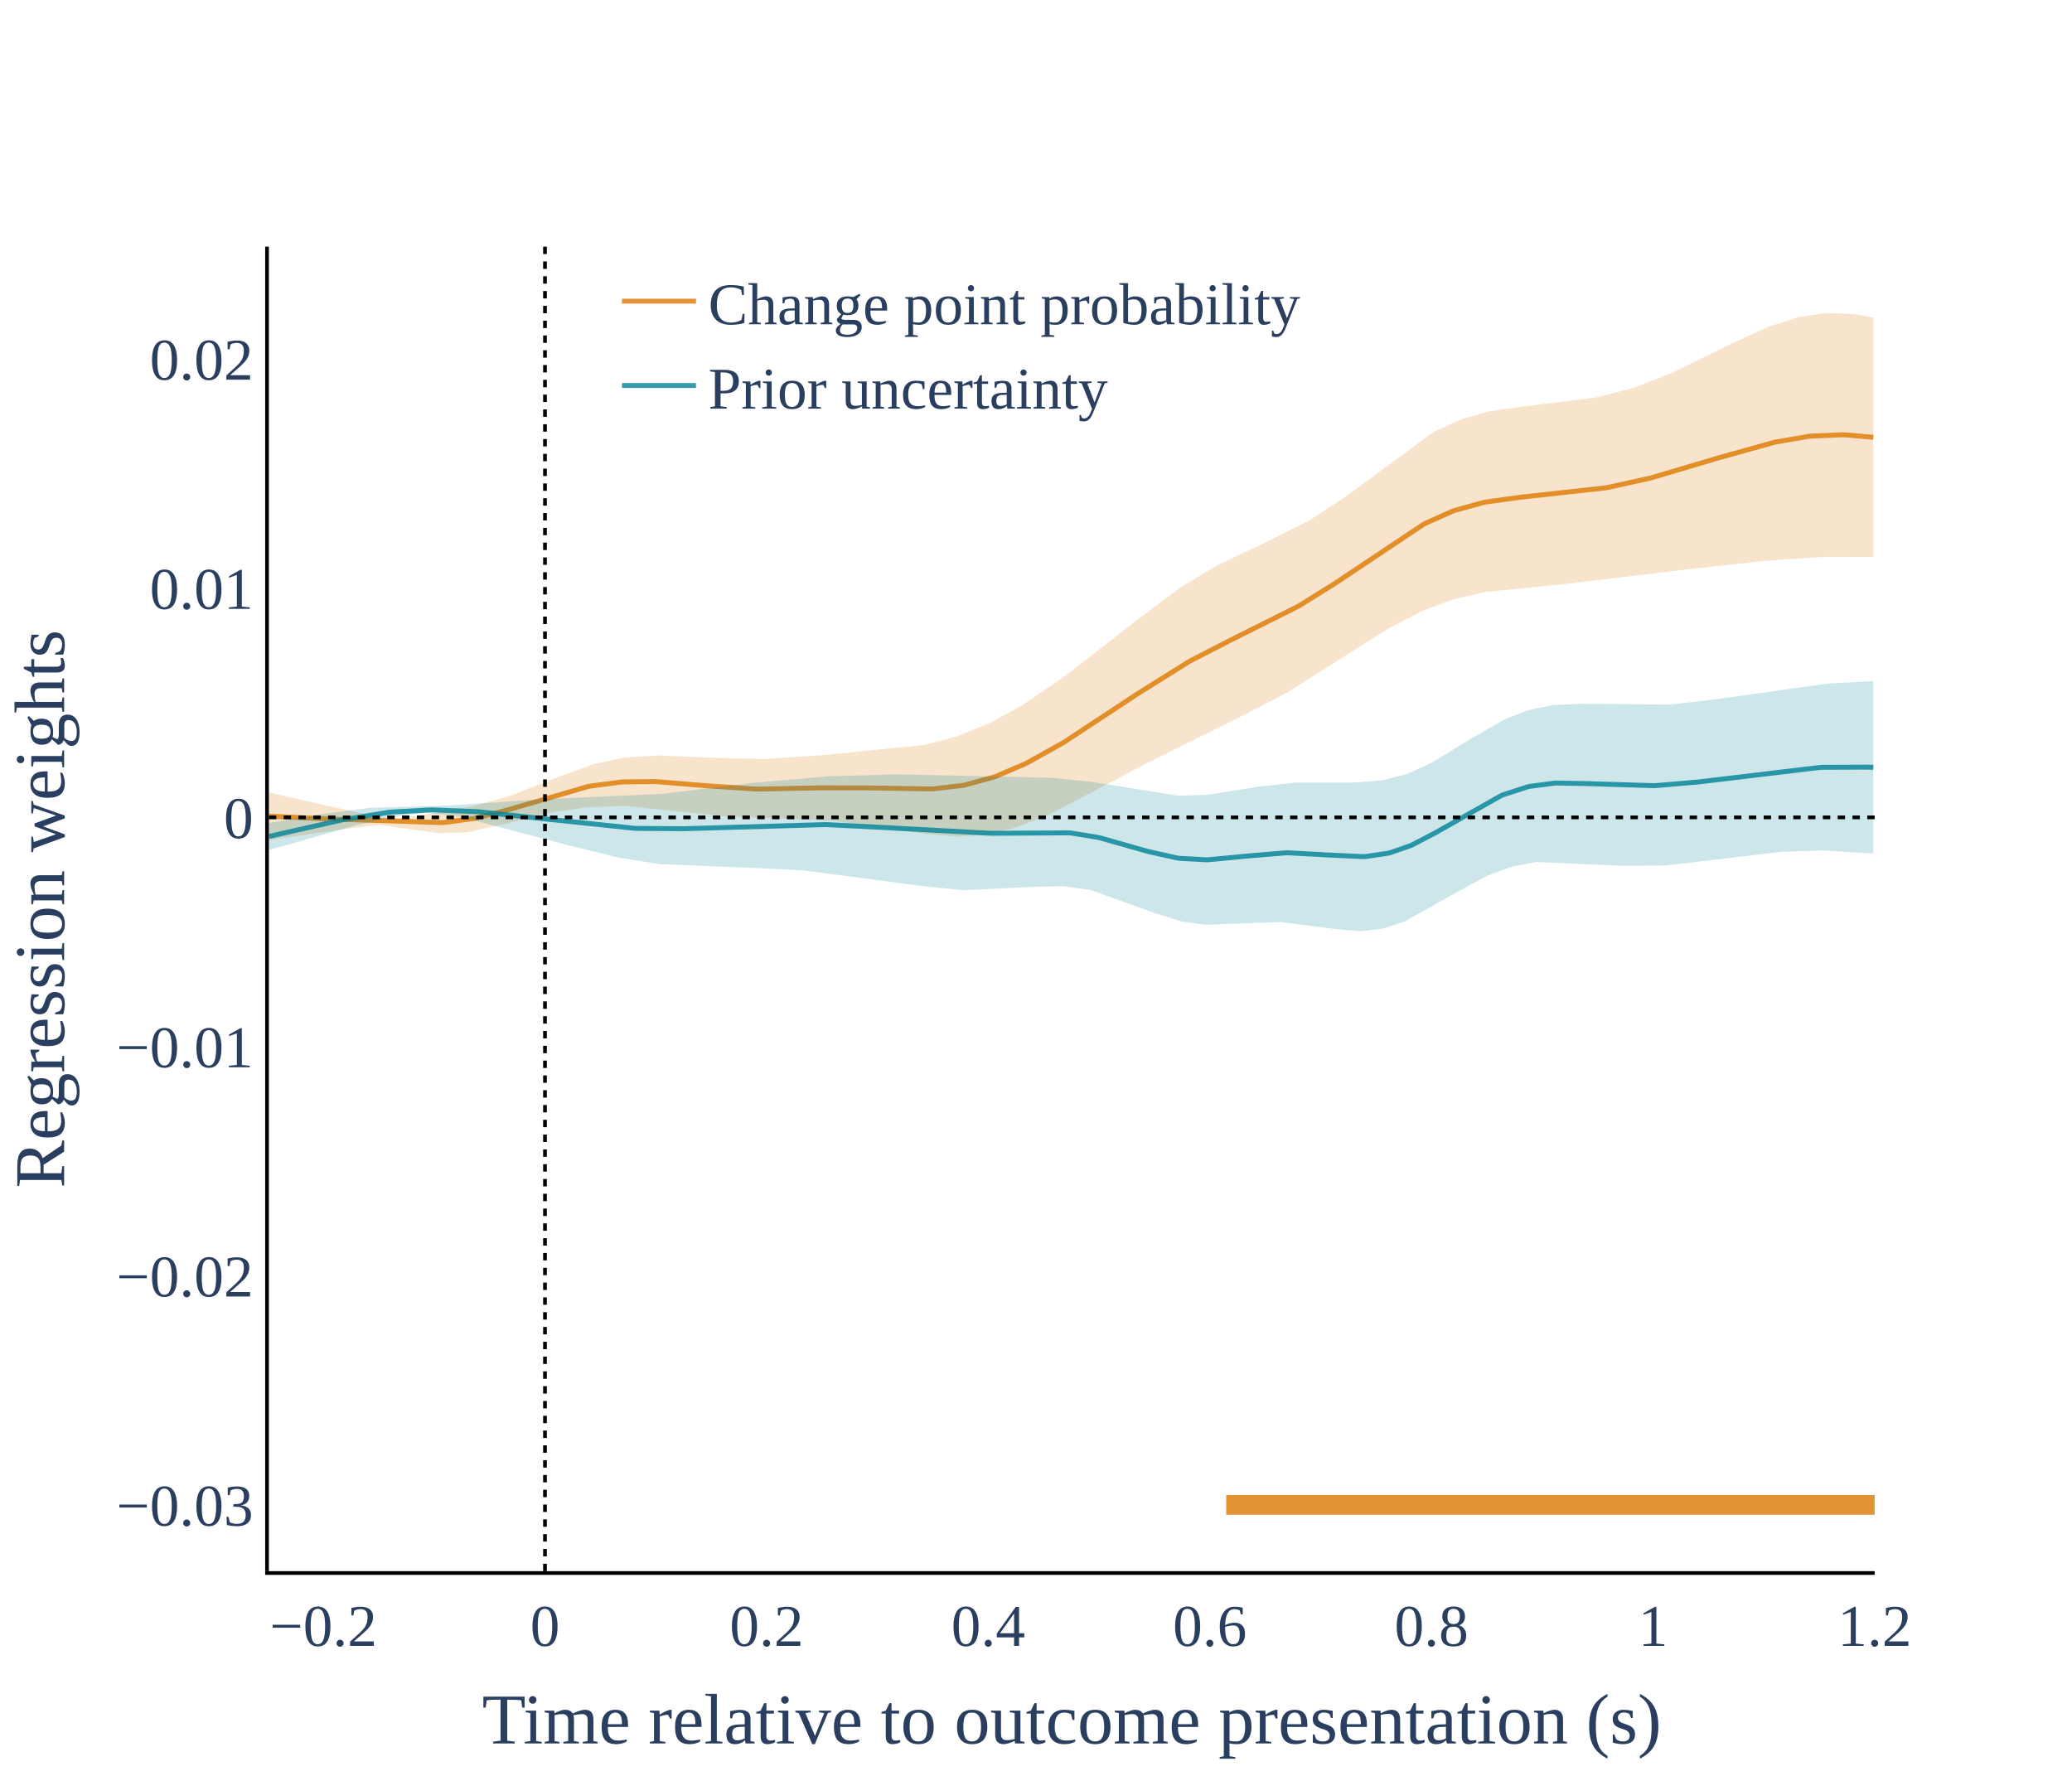
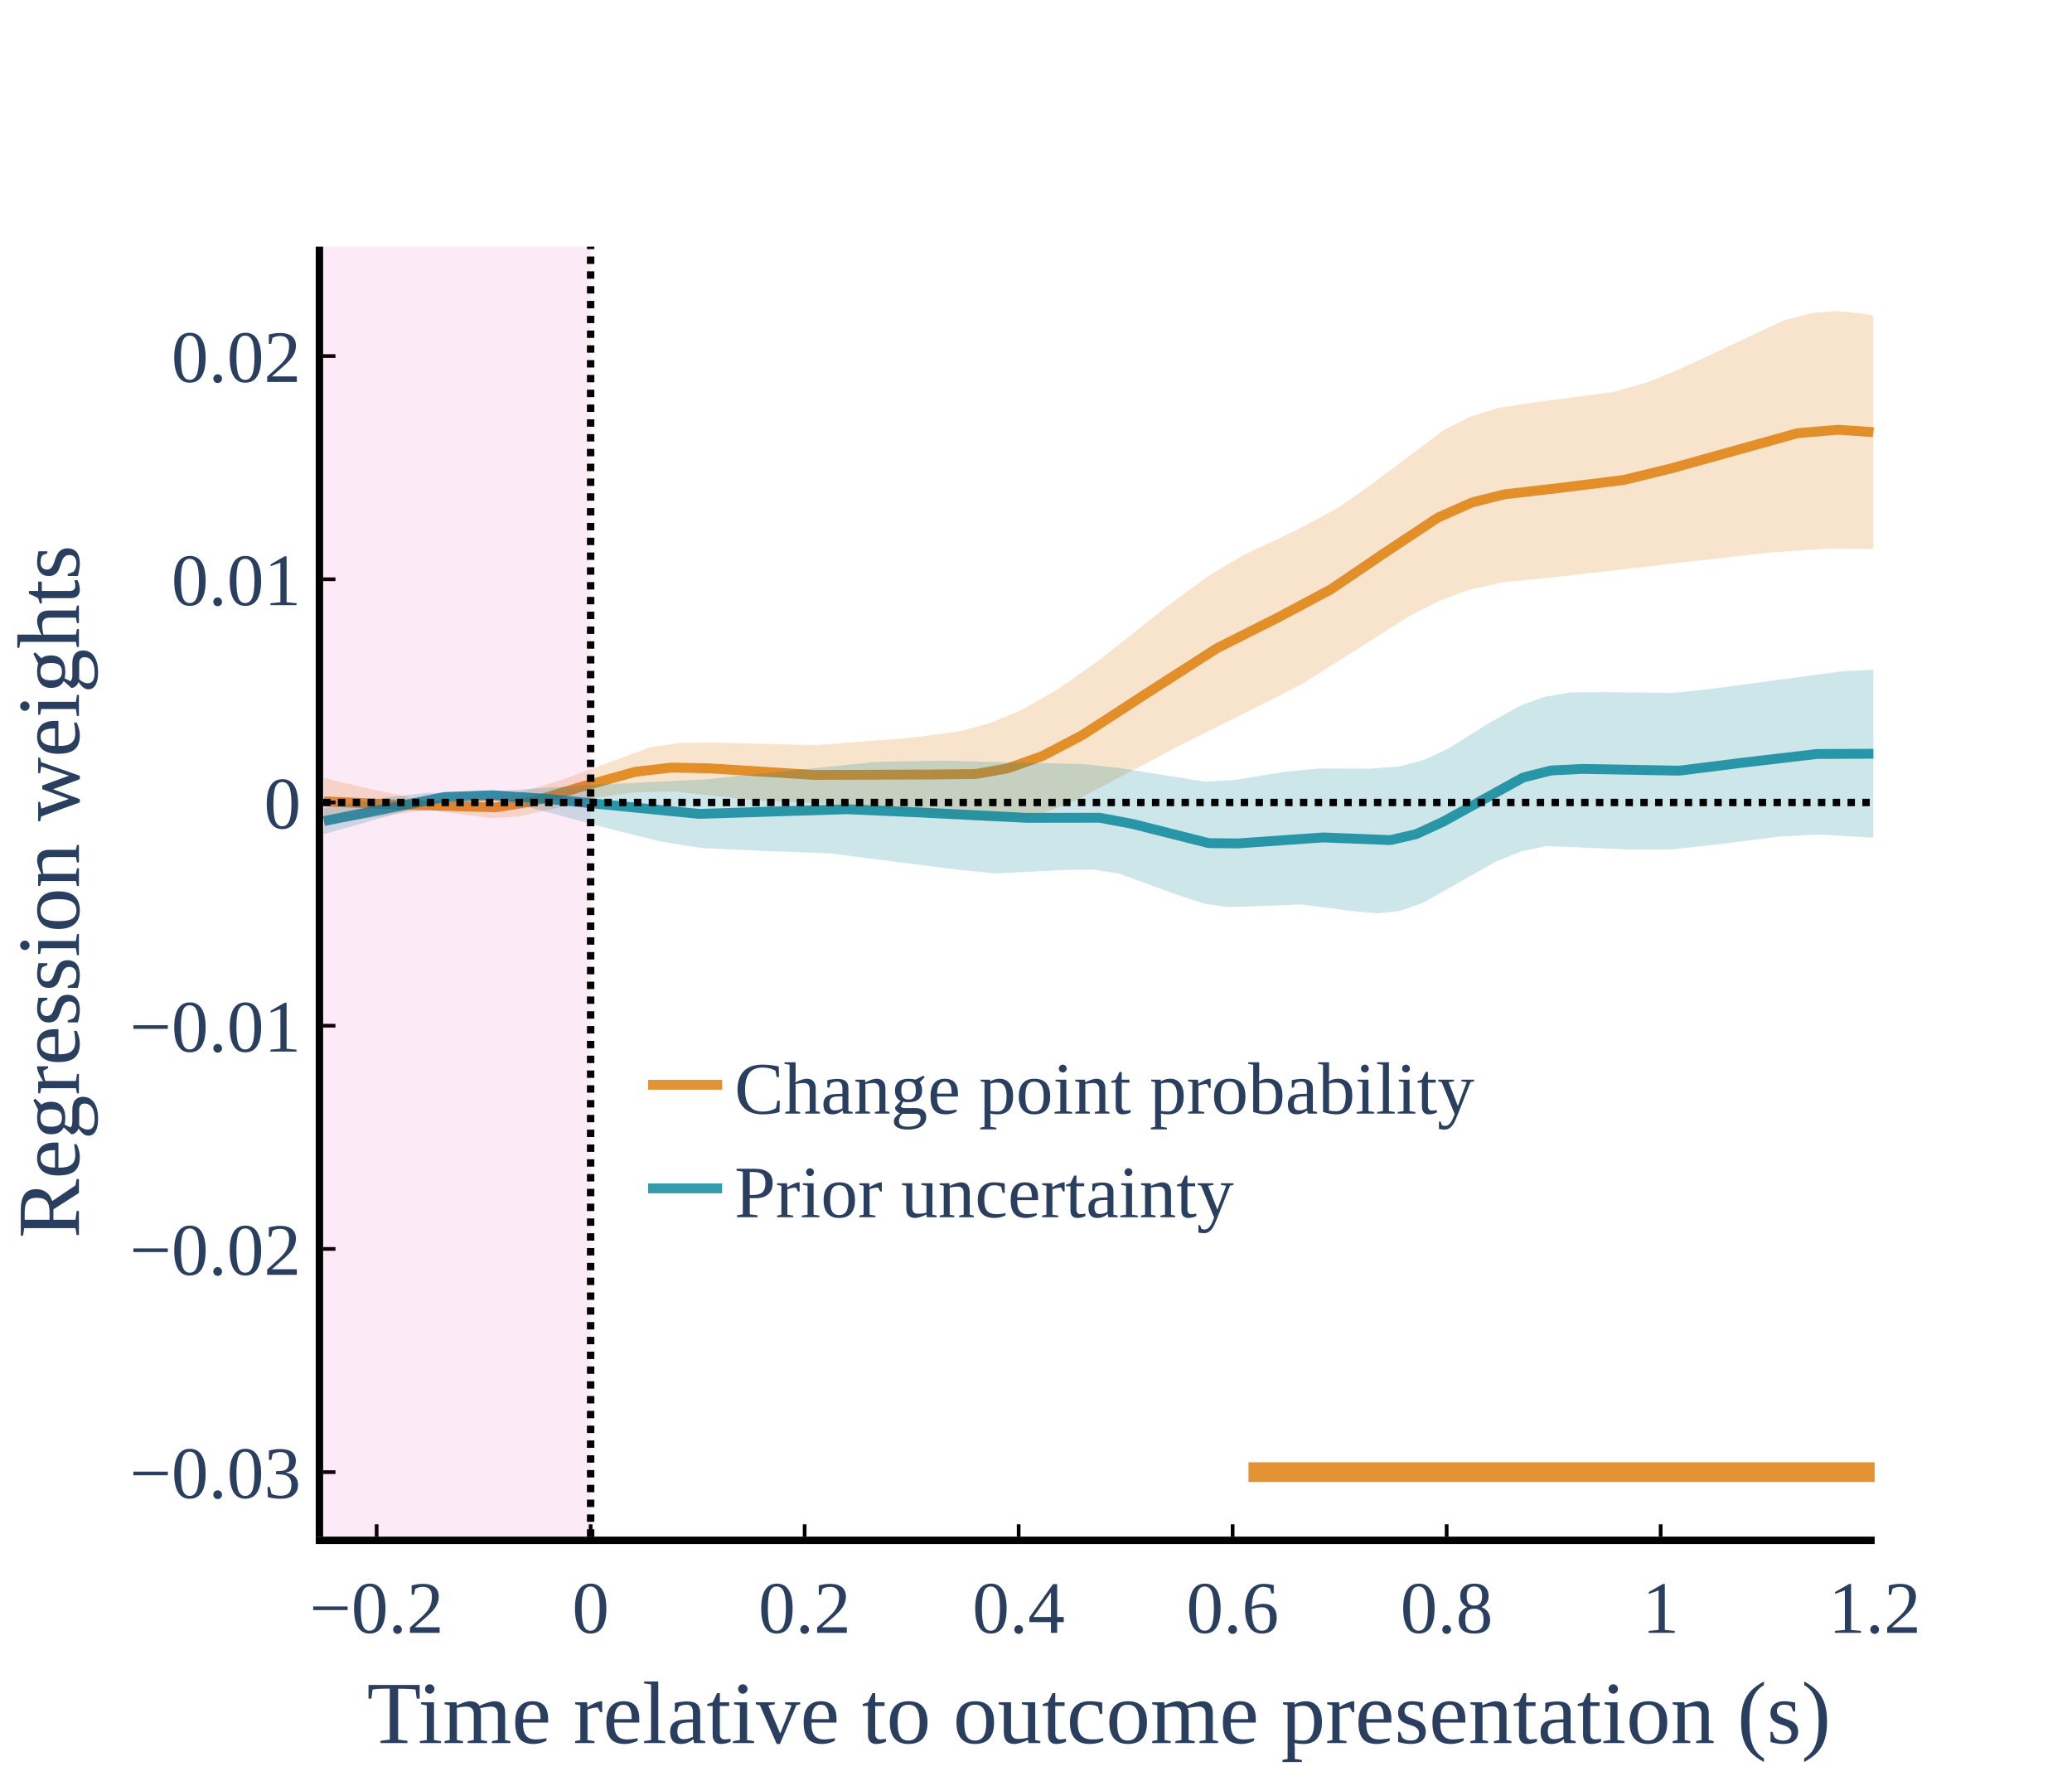
<svg xmlns="http://www.w3.org/2000/svg" class="main-svg" width="2625" height="2250" style="" viewBox="0 0 840 720">
  <rect x="0" y="0" width="840" height="720" style="fill: rgb(255, 255, 255); fill-opacity: 1;" />
-   <defs id="defs-498ff0">
+   <defs id="defs-036f50">
    <g class="clips">
-       <clipPath id="clip498ff0xyplot" class="plotclip">
-         <rect width="651" height="537" />
-       </clipPath>
-       <clipPath class="axesclip" id="clip498ff0x">
-         <rect x="109" y="0" width="651" height="720" />
-       </clipPath>
-       <clipPath class="axesclip" id="clip498ff0y">
-         <rect x="0" y="100" width="840" height="537" />
-       </clipPath>
-       <clipPath class="axesclip" id="clip498ff0xy">
-         <rect x="109" y="100" width="651" height="537" />
+       <clipPath id="clip036f50xyplot" class="plotclip">
+         <rect width="629" height="523" />
+       </clipPath>
+       <clipPath class="axesclip" id="clip036f50x">
+         <rect x="131" y="0" width="629" height="720" />
+       </clipPath>
+       <clipPath class="axesclip" id="clip036f50y">
+         <rect x="0" y="100" width="840" height="523" />
+       </clipPath>
+       <clipPath class="axesclip" id="clip036f50xy">
+         <rect x="131" y="100" width="629" height="523" />
      </clipPath>
    </g>
    <g class="gradients" />
    <g class="patterns" />
  </defs>
  <g class="bglayer">
-     <rect class="bg" x="109" y="100" width="651" height="537" style="fill: rgb(255, 255, 255); fill-opacity: 1; stroke-width: 0;" />
+     <rect class="bg" x="131" y="100" width="629" height="523" style="fill: rgb(255, 255, 255); fill-opacity: 1; stroke-width: 0;" />
  </g>
  <g class="layer-below">
    <g class="imagelayer" />
    <g class="shapelayer" />
  </g>
  <g class="cartesianlayer">
    <g class="subplot xy">
      <g class="layer-subplot">
        <g class="shapelayer" />
        <g class="imagelayer" />
      </g>
      <g class="minor-gridlayer">
        <g class="x" />
        <g class="y" />
      </g>
      <g class="gridlayer">
        <g class="x">
-           <path class="xgrid crisp" transform="translate(131.1,0)" d="M0,100v537" style="stroke: rgb(255, 255, 255); stroke-opacity: 1; stroke-width: 1px;" />
-           <path class="xgrid crisp" transform="translate(310.79,0)" d="M0,100v537" style="stroke: rgb(255, 255, 255); stroke-opacity: 1; stroke-width: 1px;" />
-           <path class="xgrid crisp" transform="translate(400.63,0)" d="M0,100v537" style="stroke: rgb(255, 255, 255); stroke-opacity: 1; stroke-width: 1px;" />
-           <path class="xgrid crisp" transform="translate(490.47,0)" d="M0,100v537" style="stroke: rgb(255, 255, 255); stroke-opacity: 1; stroke-width: 1px;" />
-           <path class="xgrid crisp" transform="translate(580.31,0)" d="M0,100v537" style="stroke: rgb(255, 255, 255); stroke-opacity: 1; stroke-width: 1px;" />
-           <path class="xgrid crisp" transform="translate(670.16,0)" d="M0,100v537" style="stroke: rgb(255, 255, 255); stroke-opacity: 1; stroke-width: 1px;" />
+           <path class="xgrid crisp" transform="translate(152.69,0)" d="M0,100v523" style="stroke: rgb(255, 255, 255); stroke-opacity: 1; stroke-width: 1px;" />
+           <path class="xgrid crisp" transform="translate(326.21,0)" d="M0,100v523" style="stroke: rgb(255, 255, 255); stroke-opacity: 1; stroke-width: 1px;" />
+           <path class="xgrid crisp" transform="translate(412.97,0)" d="M0,100v523" style="stroke: rgb(255, 255, 255); stroke-opacity: 1; stroke-width: 1px;" />
+           <path class="xgrid crisp" transform="translate(499.72,0)" d="M0,100v523" style="stroke: rgb(255, 255, 255); stroke-opacity: 1; stroke-width: 1px;" />
+           <path class="xgrid crisp" transform="translate(586.48,0)" d="M0,100v523" style="stroke: rgb(255, 255, 255); stroke-opacity: 1; stroke-width: 1px;" />
+           <path class="xgrid crisp" transform="translate(673.24,0)" d="M0,100v523" style="stroke: rgb(255, 255, 255); stroke-opacity: 1; stroke-width: 1px;" />
        </g>
        <g class="y">
-           <path class="ygrid crisp" transform="translate(0,610.15)" d="M109,0h651" style="stroke: rgb(255, 255, 255); stroke-opacity: 1; stroke-width: 1px;" />
-           <path class="ygrid crisp" transform="translate(0,517.23)" d="M109,0h651" style="stroke: rgb(255, 255, 255); stroke-opacity: 1; stroke-width: 1px;" />
-           <path class="ygrid crisp" transform="translate(0,424.31)" d="M109,0h651" style="stroke: rgb(255, 255, 255); stroke-opacity: 1; stroke-width: 1px;" />
-           <path class="ygrid crisp" transform="translate(0,238.46)" d="M109,0h651" style="stroke: rgb(255, 255, 255); stroke-opacity: 1; stroke-width: 1px;" />
-           <path class="ygrid crisp" transform="translate(0,145.54)" d="M109,0h651" style="stroke: rgb(255, 255, 255); stroke-opacity: 1; stroke-width: 1px;" />
+           <path class="ygrid crisp" transform="translate(0,596.85)" d="M131,0h629" style="stroke: rgb(255, 255, 255); stroke-opacity: 1; stroke-width: 1px;" />
+           <path class="ygrid crisp" transform="translate(0,506.35)" d="M131,0h629" style="stroke: rgb(255, 255, 255); stroke-opacity: 1; stroke-width: 1px;" />
+           <path class="ygrid crisp" transform="translate(0,415.85)" d="M131,0h629" style="stroke: rgb(255, 255, 255); stroke-opacity: 1; stroke-width: 1px;" />
+           <path class="ygrid crisp" transform="translate(0,234.85)" d="M131,0h629" style="stroke: rgb(255, 255, 255); stroke-opacity: 1; stroke-width: 1px;" />
+           <path class="ygrid crisp" transform="translate(0,144.36)" d="M131,0h629" style="stroke: rgb(255, 255, 255); stroke-opacity: 1; stroke-width: 1px;" />
        </g>
      </g>
      <g class="zerolinelayer">
-         <path class="xzl zl crisp" transform="translate(220.94,0)" d="M0,100v537" style="stroke: rgb(255, 255, 255); stroke-opacity: 1; stroke-width: 2px;" />
-         <path class="yzl zl crisp" transform="translate(0,331.39)" d="M109,0h651" style="stroke: rgb(255, 255, 255); stroke-opacity: 1; stroke-width: 2px;" />
+         <path class="xzl zl crisp" transform="translate(239.45,0)" d="M0,100v523" style="stroke: rgb(255, 255, 255); stroke-opacity: 1; stroke-width: 2px;" />
+         <path class="yzl zl crisp" transform="translate(0,325.35)" d="M131,0h629" style="stroke: rgb(255, 255, 255); stroke-opacity: 1; stroke-width: 2px;" />
      </g>
      <g class="layer-between">
        <g class="shapelayer" />
        <g class="imagelayer" />
      </g>
      <path class="xlines-below" />
      <path class="ylines-below" />
      <g class="overlines-below" />
      <g class="xaxislayer-below" />
      <g class="yaxislayer-below" />
      <g class="overaxes-below" />
      <g class="overplot">
-         <g class="xy" transform="translate(109,100)" clip-path="url(#clip498ff0xyplot)">
+         <g class="xy" transform="translate(131,100)" clip-path="url(#clip036f50xyplot)">
          <g class="scatterlayer mlayer">
-             <g class="trace scatter trace4a853b" style="stroke-miterlimit: 2; opacity: 1;">
+             <g class="trace scatter tracec3fb4f" style="stroke-miterlimit: 2; opacity: 1;">
              <g class="fills" />
              <g class="errorbars" />
              <g class="lines">
-                 <path class="js-line" d="M0,230.91L23.36,231.99L24.26,232.02L70.08,233.52L70.98,233.47L83.55,231.79L84.45,231.61L97.93,228.06L98.83,227.78L129.37,218.89L130.27,218.72L142.85,217.06L143.75,217L156.33,216.87L157.22,216.91L176.09,218.46L176.99,218.55L197.65,219.91L198.55,219.93L221.91,219.44L222.81,219.42L243.47,219.44L244.37,219.47L268.63,219.86L269.53,219.81L281.21,218.44L282.11,218.27L293.79,215.08L294.68,214.77L306.36,209.79L307.26,209.35L321.64,201.35L322.54,200.81L351.28,181.87L352.18,181.27L372.85,168.34L373.75,167.83L391.71,158.6L392.61,158.17L416.87,146.04L417.77,145.53L432.14,136.58L433.04,135.97L468.08,112.6L468.98,112.12L479.76,107.3L480.66,106.97L492.34,103.74L493.24,103.56L507.61,101.56L508.51,101.47L541.75,97.81L542.65,97.66L559.72,93.9L560.62,93.67L585.77,86.21L586.67,85.93L610.03,79.39L610.93,79.19L624.41,76.89L625.3,76.79L637.88,76.27L638.78,76.29L650.46,77.29" style="vector-effect: none; fill: none; stroke: rgb(220, 120, 0); stroke-opacity: 0.8; stroke-width: 2px; opacity: 1;" />
-               </g>
-               <g class="points" />
-               <g class="text" />
-             </g>
-             <g class="trace scatter traceac00b1" style="stroke-miterlimit: 2; opacity: 1;">
+                 <path class="js-line" d="M0.35,224.89L27.24,226.1L28.11,226.14L69.75,227.31L70.62,227.24L84.5,225L85.37,224.79L102.72,219.59L103.59,219.3L126.15,213.01L127.01,212.85L140.9,211.24L141.76,211.21L156.51,211.5L157.38,211.56L199.02,214.19L199.89,214.18L243.27,214.02L244.14,214.05L264.09,213.82L264.96,213.74L277.11,211.59L277.97,211.36L290.99,206.74L291.86,206.36L307.47,198.19L308.34,197.67L330.9,183.03L331.76,182.44L362.13,162.97L363,162.48L385.56,151.15L386.42,150.73L408.11,139.17L408.98,138.64L428.07,125.7L428.93,125.08L451.49,110.14L452.36,109.66L465.37,103.88L466.24,103.59L478.39,100.53L479.25,100.38L496.61,98.36L497.47,98.29L526.97,94.63L527.84,94.46L546.93,89.79L547.79,89.54L597.25,75.75L598.11,75.6L613.73,74.26L614.6,74.26L627.61,75.16L628.48,75.27" style="vector-effect: none; fill: none; stroke: rgb(220, 120, 0); stroke-opacity: 0.8; stroke-width: 4px; opacity: 1;" />
+               </g>
+               <g class="points" />
+               <g class="text" />
+             </g>
+             <g class="trace scatter trace9f7399" style="stroke-miterlimit: 2; opacity: 1;">
              <g class="fills">
                <g>
-                   <path class="js-fill" d="M0,221.24L21.56,226.22L22.46,226.42L47.62,231.85L48.52,231.87L57.5,231.1L58.4,230.98L80.86,227.25L81.76,227.06L97.03,222.91L97.93,222.6L114.1,216.26L115,215.88L131.17,209.95L132.07,209.69L143.75,207.22L144.65,207.1L157.22,206.31L158.12,206.31L175.19,207.02L176.09,207.08L200.35,207.73L201.25,207.71L223.71,206.23L224.61,206.16L265.04,202.08L265.93,201.91L278.51,198.67L279.41,198.38L291.99,193.26L292.89,192.82L305.47,185.86L306.36,185.31L322.54,174.27L323.43,173.61L347.69,154.66L348.59,153.94L368.35,139.04L369.25,138.42L383.63,129.69L384.53,129.21L402.5,120.62L403.39,120.21L421.36,111.22L422.26,110.71L435.74,101.92L436.64,101.26L471.67,75.51L472.57,75L482.46,70.34L483.35,70L494.13,66.92L495.03,66.74L508.51,64.79L509.41,64.7L538.16,61.13L539.06,60.96L553.43,57.18L554.33,56.89L568.7,51.21L569.6,50.8L591.16,40.19L592.06,39.74L608.23,32.4L609.13,32.06L619.91,28.67L620.81,28.46L630.7,26.99L631.59,26.93L641.48,27.21L642.38,27.32L650.46,28.73L650.46,125.84L631.59,125.73L630.7,125.76L608.23,127.22L607.34,127.3L572.3,131.15L571.4,131.27L522.88,137.07L521.99,137.14L493.24,140L492.34,140.16L480.66,142.89L479.76,143.16L468.08,147.51L467.18,147.91L454.6,154.4L453.71,154.93L437.53,165.14L436.64,165.73L413.28,180.49L412.38,181L394.41,190.33L393.51,190.76L354.88,209.98L353.98,210.47L316.25,230.29L315.35,230.68L302.77,235.48L301.87,235.76L290.19,238.4L289.29,238.52L279.41,239.13L278.51,239.11L266.83,238.12L265.93,237.99L228.2,232.73L227.3,232.68L185.08,230.98L184.18,230.88L144.65,226.78L143.75,226.77L129.37,227.29L128.48,227.37L114.1,229.49L113.2,229.68L98.83,233.27L97.93,233.52L80.86,237.33L79.96,237.44L70.08,237.8L69.18,237.76L58.4,236.39L57.5,236.22L44.92,234.45L44.02,234.47L33.24,235.77L32.34,235.91L0,240.57Z" style="fill: rgb(220, 120, 0); fill-opacity: 0.2; stroke-width: 0;" />
+                   <path class="js-fill" d="M0.35,215.47L17.7,219.55L18.57,219.74L47.2,225.82L48.06,225.81L58.48,224.72L59.34,224.6L81.9,220.55L82.77,220.34L95.78,216.5L96.65,216.19L132.22,203.11L133.09,202.91L144.37,201.25L145.23,201.19L158.25,201.03L159.12,201.06L199.02,202.12L199.89,202.08L237.2,199.19L238.07,199.12L257.15,196.65L258.02,196.47L270.17,193.2L271.03,192.91L283.18,187.8L284.05,187.37L297.93,179.37L298.8,178.81L314.41,167.78L315.28,167.13L341.31,146.46L342.18,145.77L358.66,133.65L359.53,133.07L373.41,124.93L374.28,124.48L395.1,114.65L395.97,114.23L410.72,106.26L411.58,105.72L424.6,96.68L425.46,96.02L454.09,74.57L454.96,74.05L464.51,69.2L465.37,68.85L475.78,65.57L476.65,65.37L489.67,63.29L490.53,63.2L522.63,59L523.5,58.81L536.52,55.11L537.38,54.8L551.26,49.08L552.13,48.67L592.04,29.96L592.91,29.67L603.32,27.02L604.19,26.87L613.73,26.15L614.6,26.16L624.14,27.12L625.01,27.27L628.48,27.98L628.48,122.56L610.26,122.45L609.39,122.48L586.84,123.98L585.97,124.06L550.4,128.08L549.53,128.2L500.94,133.82L500.08,133.89L478.39,136.06L477.52,136.2L464.51,139.17L463.64,139.43L452.36,143.67L451.49,144.06L440.21,149.88L439.35,150.38L421.99,161.41L421.13,161.99L397.7,176.78L396.83,177.27L378.61,186.62L377.75,187.04L347.38,202.15L346.51,202.61L304.87,224.67L304,225.05L291.86,229.61L290.99,229.87L280.58,232.18L279.71,232.3L269.3,232.88L268.43,232.86L257.15,231.79L256.28,231.66L221.58,226.71L220.71,226.66L175.6,224.55L174.73,224.43L142.63,220.94L141.76,220.91L126.15,221.29L125.28,221.37L111.4,223.33L110.53,223.51L94.05,227.67L93.18,227.91L79.3,231.02L78.43,231.14L68.89,231.63L68.02,231.6L57.61,230.38L56.74,230.22L42.86,228.36L41.99,228.41L30.71,229.9L29.84,230.04L0.35,234.3Z" style="fill: rgb(220, 120, 0); fill-opacity: 0.2; stroke-width: 0;" />
                </g>
              </g>
              <g class="errorbars" />
              <g class="lines">
-                 <path class="js-line" d="M0,221.24L21.56,226.22L22.46,226.42L47.62,231.85L48.52,231.87L57.5,231.1L58.4,230.98L80.86,227.25L81.76,227.06L97.03,222.91L97.93,222.6L114.1,216.26L115,215.88L131.17,209.95L132.07,209.69L143.75,207.22L144.65,207.1L157.22,206.31L158.12,206.31L175.19,207.02L176.09,207.08L200.35,207.73L201.25,207.71L223.71,206.23L224.61,206.16L265.04,202.08L265.93,201.91L278.51,198.67L279.41,198.38L291.99,193.26L292.89,192.82L305.47,185.86L306.36,185.31L322.54,174.27L323.43,173.61L347.69,154.66L348.59,153.94L368.35,139.04L369.25,138.42L383.63,129.69L384.53,129.21L402.5,120.62L403.39,120.21L421.36,111.22L422.26,110.71L435.74,101.92L436.64,101.26L471.67,75.51L472.57,75L482.46,70.34L483.35,70L494.13,66.92L495.03,66.74L508.51,64.79L509.41,64.7L538.16,61.13L539.06,60.96L553.43,57.18L554.33,56.89L568.7,51.21L569.6,50.8L591.16,40.19L592.06,39.74L608.23,32.4L609.13,32.06L619.91,28.67L620.81,28.46L630.7,26.99L631.59,26.93L641.48,27.21L642.38,27.32L650.46,28.73L650.46,125.84L631.59,125.73L630.7,125.76L608.23,127.22L607.34,127.3L572.3,131.15L571.4,131.27L522.88,137.07L521.99,137.14L493.24,140L492.34,140.16L480.66,142.89L479.76,143.16L468.08,147.51L467.18,147.91L454.6,154.4L453.71,154.93L437.53,165.14L436.64,165.73L413.28,180.49L412.38,181L394.41,190.33L393.51,190.76L354.88,209.98L353.98,210.47L316.25,230.29L315.35,230.68L302.77,235.48L301.87,235.76L290.19,238.4L289.29,238.52L279.41,239.13L278.51,239.11L266.83,238.12L265.93,237.99L228.2,232.73L227.3,232.68L185.08,230.98L184.18,230.88L144.65,226.78L143.75,226.77L129.37,227.29L128.48,227.37L114.1,229.49L113.2,229.68L98.83,233.27L97.93,233.52L80.86,237.33L79.96,237.44L70.08,237.8L69.18,237.76L58.4,236.39L57.5,236.22L44.92,234.45L44.02,234.47L33.24,235.77L32.34,235.91L0,240.57" style="vector-effect: none; fill: none; stroke: rgb(255, 255, 255); stroke-opacity: 0; stroke-width: 2px; opacity: 1;" />
-               </g>
-               <g class="points" />
-               <g class="text" />
-             </g>
-             <g class="trace scatter trace835788" style="stroke-miterlimit: 2; opacity: 1;">
+                 <path class="js-line" d="M0.35,215.47L17.7,219.55L18.57,219.74L47.2,225.82L48.06,225.81L58.48,224.72L59.34,224.6L81.9,220.55L82.77,220.34L95.78,216.5L96.65,216.19L132.22,203.11L133.09,202.91L144.37,201.25L145.23,201.19L158.25,201.03L159.12,201.06L199.02,202.12L199.89,202.08L237.2,199.19L238.07,199.12L257.15,196.65L258.02,196.47L270.17,193.2L271.03,192.91L283.18,187.8L284.05,187.37L297.93,179.37L298.8,178.81L314.41,167.78L315.28,167.13L341.31,146.46L342.18,145.77L358.66,133.65L359.53,133.07L373.41,124.93L374.28,124.48L395.1,114.65L395.97,114.23L410.72,106.26L411.58,105.72L424.6,96.68L425.46,96.02L454.09,74.57L454.96,74.05L464.51,69.2L465.37,68.85L475.78,65.57L476.65,65.37L489.67,63.29L490.53,63.2L522.63,59L523.5,58.81L536.52,55.11L537.38,54.8L551.26,49.08L552.13,48.67L592.04,29.96L592.91,29.67L603.32,27.02L604.19,26.87L613.73,26.15L614.6,26.16L624.14,27.12L625.01,27.27L628.48,27.98L628.48,122.56L610.26,122.45L609.39,122.48L586.84,123.98L585.97,124.06L550.4,128.08L549.53,128.2L500.94,133.82L500.08,133.89L478.39,136.06L477.52,136.2L464.51,139.17L463.64,139.43L452.36,143.67L451.49,144.06L440.21,149.88L439.35,150.38L421.99,161.41L421.13,161.99L397.7,176.78L396.83,177.27L378.61,186.62L377.75,187.04L347.38,202.15L346.51,202.61L304.87,224.67L304,225.05L291.86,229.61L290.99,229.87L280.58,232.18L279.71,232.3L269.3,232.88L268.43,232.86L257.15,231.79L256.28,231.66L221.58,226.71L220.71,226.66L175.6,224.55L174.73,224.43L142.63,220.94L141.76,220.91L126.15,221.29L125.28,221.37L111.4,223.33L110.53,223.51L94.05,227.67L93.18,227.91L79.3,231.02L78.43,231.14L68.89,231.63L68.02,231.6L57.61,230.38L56.74,230.22L42.86,228.36L41.99,228.41L30.71,229.9L29.84,230.04L0.35,234.3" style="vector-effect: none; fill: none; stroke: rgb(255, 255, 255); stroke-opacity: 0; stroke-width: 2px; opacity: 1;" />
+               </g>
+               <g class="points" />
+               <g class="text" />
+             </g>
+             <g class="trace scatter traceabfe18" style="stroke-miterlimit: 2; opacity: 1;">
              <g class="fills" />
              <g class="errorbars" />
              <g class="lines">
-                 <path class="js-line" d="M0,239.12L29.65,232.43L30.55,232.24L48.52,229.34L49.41,229.25L65.59,228.35L66.48,228.35L84.45,229.08L85.35,229.15L110.51,231.85L111.4,231.96L148.24,235.82L149.14,235.86L168.01,235.99L168.9,235.97L225.51,234.32L226.4,234.34L252.46,235.66L253.36,235.73L292.89,237.85L293.79,237.84L324.33,237.66L325.23,237.74L336.01,239.48L336.91,239.68L355.78,245.03L356.68,245.28L368.35,247.87L369.25,248L380.03,248.59L380.93,248.56L394.41,247.29L395.31,247.17L412.38,245.76L413.28,245.76L426.75,246.48L427.65,246.56L443.82,247.31L444.72,247.26L453.71,245.92L454.6,245.7L462.69,242.9L463.59,242.5L473.47,237.34L474.37,236.81L499.53,222.59L500.42,222.21L510.31,219.01L511.2,218.81L521.09,217.52L521.99,217.47L535.46,217.72L536.36,217.77L561.52,218.53L562.42,218.5L579.49,217.04L580.38,216.93L628.9,211.12L629.8,211.09L647.77,211.02L648.66,211.04L650.46,211.09" style="vector-effect: none; fill: none; stroke: rgb(0, 130, 150); stroke-opacity: 0.8; stroke-width: 2px; opacity: 1;" />
-               </g>
-               <g class="points" />
-               <g class="text" />
-             </g>
-             <g class="trace scatter traceeec58a" style="stroke-miterlimit: 2; opacity: 1;">
+                 <path class="js-line" d="M0.35,232.89L48.93,223.18L49.8,223.1L68.02,222.42L68.89,222.44L90.58,223.89L91.44,223.97L152.17,229.95L153.04,229.95L175.6,229.25L176.47,229.2L212.04,228.1L212.91,228.11L243.27,229.45L244.14,229.52L285.78,231.6L286.65,231.58L314.41,231.54L315.28,231.63L328.29,234.07L329.16,234.3L358.66,241.74L359.53,241.83L370.81,241.95L371.67,241.89L405.51,239.52L406.38,239.57L432.4,240.59L433.27,240.48L442.82,238.24L443.68,237.94L454.09,233.13L454.96,232.65L486.2,215.39L487.06,215.08L497.47,212.47L498.34,212.34L510.49,211.74L511.36,211.76L549.53,212.45L550.4,212.38L572.95,209.55L573.82,209.42L605.05,205.75L605.92,205.7L628.48,205.59" style="vector-effect: none; fill: none; stroke: rgb(0, 130, 150); stroke-opacity: 0.8; stroke-width: 4px; opacity: 1;" />
+               </g>
+               <g class="points" />
+               <g class="text" />
+             </g>
+             <g class="trace scatter traceaa7b87" style="stroke-miterlimit: 2; opacity: 1;">
              <g class="fills">
                <g>
-                   <path class="js-fill" d="M0,233.67L20.66,230.18L21.56,230.02L40.43,227.56L41.33,227.5L55.7,227.09L56.6,227.1L73.67,226.56L74.57,226.49L110.51,224.03L111.4,224L159.02,221.87L159.92,221.78L194.96,217.54L195.86,217.43L226.4,214.77L227.3,214.72L254.25,213.94L255.15,213.94L317.14,215.33L318.04,215.38L333.32,216.94L334.21,217.08L368.35,222.59L369.25,222.63L380.93,222.18L381.83,222.08L400.7,219.02L401.6,218.88L415.97,217.33L416.87,217.29L438.43,217.31L439.33,217.3L451.01,216.4L451.91,216.25L460.89,213.94L461.79,213.62L470.78,209.56L471.67,209.08L486.05,200.27L486.95,199.7L500.42,191.96L501.32,191.54L510.31,188.05L511.2,187.79L520.19,185.95L521.09,185.84L531.87,185.33L532.77,185.34L567.81,185.65L568.7,185.58L587.57,183.38L588.47,183.25L631.59,177.21L632.49,177.14L650.46,176.12L650.46,246.06L630.7,244.82L629.8,244.8L613.63,245.34L612.73,245.42L594.76,247.52L593.86,247.64L566.91,250.82L566.01,250.88L549.84,251.04L548.94,251L513.9,249.51L513,249.61L504.02,251.34L503.12,251.6L494.13,254.98L493.24,255.4L481.56,261.73L480.66,262.27L460.89,273.34L459.99,273.72L451.91,276.39L451.01,276.59L442.92,277.49L442.03,277.49L432.14,276.65L431.24,276.51L410.58,273.87L409.68,273.84L397.1,274.27L396.21,274.33L380.03,274.9L379.14,274.85L370.15,273.57L369.25,273.36L359.37,270.28L358.47,269.94L333.32,260.9L332.42,260.7L322.54,259.36L321.64,259.31L310.86,259.49L309.96,259.55L282.11,260.89L281.21,260.85L266.83,259.47L265.93,259.35L217.42,252.99L216.52,252.91L195.86,251.82L194.96,251.8L159.02,250.36L158.12,250.26L141.95,247.72L141.05,247.54L120.39,242.46L119.49,242.21L76.37,230.82L75.47,230.66L64.69,229.62L63.79,229.63L53.91,230.6L53.01,230.74L36.84,234.19L35.94,234.42L8.98,242.08L8.09,242.34L0,244.58Z" style="fill: rgb(0, 130, 150); fill-opacity: 0.2; stroke-width: 0;" />
+                   <path class="js-fill" d="M0.35,227.58L24.64,223.44L25.51,223.31L41.12,221.5L41.99,221.45L58.48,221.21L59.34,221.22L73.22,220.51L74.09,220.43L112.27,218.02L113.13,218L154.78,216L155.64,215.91L224.18,208.89L225.05,208.84L250.21,208.39L251.08,208.4L307.47,209.76L308.34,209.81L322.22,211.28L323.09,211.42L356.92,216.82L357.79,216.85L369.07,216.29L369.94,216.18L389.03,213.03L389.89,212.9L402.91,211.63L403.77,211.59L423.73,211.64L424.6,211.63L435.88,210.76L436.74,210.62L445.42,208.36L446.29,208.05L455.83,203.63L456.7,203.14L472.31,193.39L473.18,192.84L485.33,186.14L486.2,185.75L494.87,182.65L495.74,182.42L505.28,180.81L506.15,180.74L518.3,180.6L519.16,180.63L546.93,180.92L547.79,180.86L563.41,179.23L564.28,179.1L615.47,172.2L616.33,172.15L628.48,171.53L628.48,239.64L607.66,238.41L606.79,238.41L591.17,239.09L590.31,239.17L569.48,241.8L568.62,241.92L547.79,244.28L546.93,244.34L531.31,244.5L530.44,244.46L496.61,243.01L495.74,243.1L486.2,245.04L485.33,245.3L475.78,249.16L474.92,249.58L462.77,256.48L461.9,257.01L446.29,265.82L445.42,266.21L436.74,269.19L435.88,269.38L428.07,270.25L427.2,270.26L417.66,269.44L416.79,269.31L396.83,266.73L395.97,266.7L382.08,267.25L381.22,267.31L367.34,267.74L366.47,267.68L357.79,266.44L356.92,266.24L346.51,262.91L345.65,262.57L323.09,254.31L322.22,254.1L312.68,252.65L311.81,252.6L301.4,252.67L300.53,252.72L272.77,254.09L271.9,254.05L258.02,252.7L257.15,252.59L205.96,246.04L205.1,245.97L182.54,245.13L181.67,245.12L153.91,243.83L153.04,243.74L137.43,241.26L136.56,241.09L117.47,236.38L116.6,236.14L74.09,224.8L73.22,224.65L63.68,223.65L62.81,223.64L53.27,224.45L52.4,224.58L37.65,227.64L36.79,227.86L12.49,234.76L11.63,235.02L0.35,238.2Z" style="fill: rgb(0, 130, 150); fill-opacity: 0.2; stroke-width: 0;" />
                </g>
              </g>
              <g class="errorbars" />
              <g class="lines">
-                 <path class="js-line" d="M0,233.67L20.66,230.18L21.56,230.02L40.43,227.56L41.33,227.5L55.7,227.09L56.6,227.1L73.67,226.56L74.57,226.49L110.51,224.03L111.4,224L159.02,221.87L159.92,221.78L194.96,217.54L195.86,217.43L226.4,214.77L227.3,214.72L254.25,213.94L255.15,213.94L317.14,215.33L318.04,215.38L333.32,216.94L334.21,217.08L368.35,222.59L369.25,222.63L380.93,222.18L381.83,222.08L400.7,219.02L401.6,218.88L415.97,217.33L416.87,217.29L438.43,217.31L439.33,217.3L451.01,216.4L451.91,216.25L460.89,213.94L461.79,213.62L470.78,209.56L471.67,209.08L486.05,200.27L486.95,199.7L500.42,191.96L501.32,191.54L510.31,188.05L511.2,187.79L520.19,185.95L521.09,185.84L531.87,185.33L532.77,185.34L567.81,185.65L568.7,185.58L587.57,183.38L588.47,183.25L631.59,177.21L632.49,177.14L650.46,176.12L650.46,246.06L630.7,244.82L629.8,244.8L613.63,245.34L612.73,245.42L594.76,247.52L593.86,247.64L566.91,250.82L566.01,250.88L549.84,251.04L548.94,251L513.9,249.51L513,249.61L504.02,251.34L503.12,251.6L494.13,254.98L493.24,255.4L481.56,261.73L480.66,262.27L460.89,273.34L459.99,273.72L451.91,276.39L451.01,276.59L442.92,277.49L442.03,277.49L432.14,276.65L431.24,276.51L410.58,273.87L409.68,273.84L397.1,274.27L396.21,274.33L380.03,274.9L379.14,274.85L370.15,273.57L369.25,273.36L359.37,270.28L358.47,269.94L333.32,260.9L332.42,260.7L322.54,259.36L321.64,259.31L310.86,259.49L309.96,259.55L282.11,260.89L281.21,260.85L266.83,259.47L265.93,259.35L217.42,252.99L216.52,252.91L195.86,251.82L194.96,251.8L159.02,250.36L158.12,250.26L141.95,247.72L141.05,247.54L120.39,242.46L119.49,242.21L76.37,230.82L75.47,230.66L64.69,229.62L63.79,229.63L53.91,230.6L53.01,230.74L36.84,234.19L35.94,234.42L8.98,242.08L8.09,242.34L0,244.58" style="vector-effect: none; fill: none; stroke: rgb(255, 255, 255); stroke-opacity: 0; stroke-width: 2px; opacity: 1;" />
-               </g>
-               <g class="points" />
-               <g class="text" />
-             </g>
-             <g class="trace scatter trace471784" style="stroke-miterlimit: 2; opacity: 1;">
+                 <path class="js-line" d="M0.35,227.58L24.64,223.44L25.51,223.31L41.12,221.5L41.99,221.45L58.48,221.21L59.34,221.22L73.22,220.51L74.09,220.43L112.27,218.02L113.13,218L154.78,216L155.64,215.91L224.18,208.89L225.05,208.84L250.21,208.39L251.08,208.4L307.47,209.76L308.34,209.81L322.22,211.28L323.09,211.42L356.92,216.82L357.79,216.85L369.07,216.29L369.94,216.18L389.03,213.03L389.89,212.9L402.91,211.63L403.77,211.59L423.73,211.64L424.6,211.63L435.88,210.76L436.74,210.62L445.42,208.36L446.29,208.05L455.83,203.63L456.7,203.14L472.31,193.39L473.18,192.84L485.33,186.14L486.2,185.75L494.87,182.65L495.74,182.42L505.28,180.81L506.15,180.74L518.3,180.6L519.16,180.63L546.93,180.92L547.79,180.86L563.41,179.23L564.28,179.1L615.47,172.2L616.33,172.15L628.48,171.53L628.48,239.64L607.66,238.41L606.79,238.41L591.17,239.09L590.31,239.17L569.48,241.8L568.62,241.92L547.79,244.28L546.93,244.34L531.31,244.5L530.44,244.46L496.61,243.01L495.74,243.1L486.2,245.04L485.33,245.3L475.78,249.16L474.92,249.58L462.77,256.48L461.9,257.01L446.29,265.82L445.42,266.21L436.74,269.19L435.88,269.38L428.07,270.25L427.2,270.26L417.66,269.44L416.79,269.31L396.83,266.73L395.97,266.7L382.08,267.25L381.22,267.31L367.34,267.74L366.47,267.68L357.79,266.44L356.92,266.24L346.51,262.91L345.65,262.57L323.09,254.31L322.22,254.1L312.68,252.65L311.81,252.6L301.4,252.67L300.53,252.72L272.77,254.09L271.9,254.05L258.02,252.7L257.15,252.59L205.96,246.04L205.1,245.97L182.54,245.13L181.67,245.12L153.91,243.83L153.04,243.74L137.43,241.26L136.56,241.09L117.47,236.38L116.6,236.14L74.09,224.8L73.22,224.65L63.68,223.65L62.81,223.64L53.27,224.45L52.4,224.58L37.65,227.64L36.79,227.86L12.49,234.76L11.63,235.02L0.35,238.2" style="vector-effect: none; fill: none; stroke: rgb(255, 255, 255); stroke-opacity: 0; stroke-width: 2px; opacity: 1;" />
+               </g>
+               <g class="points" />
+               <g class="text" />
+             </g>
+             <g class="trace scatter traceaa6dd7" style="stroke-miterlimit: 2; opacity: 1;">
              <g class="fills" />
              <g class="errorbars" />
              <g class="lines">
-                 <path class="js-line" d="M388.12,510.15L651,510.15" style="vector-effect: none; fill: none; stroke: rgb(220, 120, 0); stroke-opacity: 0.8; stroke-width: 8px; opacity: 1;" />
+                 <path class="js-line" d="M375.14,496.85L629,496.85" style="vector-effect: none; fill: none; stroke: rgb(220, 120, 0); stroke-opacity: 0.8; stroke-width: 8px; opacity: 1;" />
              </g>
              <g class="points" />
              <g class="text" />
            </g>
          </g>
        </g>
      </g>
-       <path class="xlines-above crisp" d="M107.5,637.75H760" style="fill: none; stroke-width: 1.5px; stroke: rgb(0, 0, 0); stroke-opacity: 1;" />
-       <path class="ylines-above crisp" d="M108.25,100V637" style="fill: none; stroke-width: 1.5px; stroke: rgb(0, 0, 0); stroke-opacity: 1;" />
+       <path class="xlines-above crisp" d="M128,624.5H760" style="fill: none; stroke-width: 3px; stroke: rgb(0, 0, 0); stroke-opacity: 1;" />
+       <path class="ylines-above crisp" d="M129.5,100V623" style="fill: none; stroke-width: 3px; stroke: rgb(0, 0, 0); stroke-opacity: 1;" />
      <g class="overlines-above" />
      <g class="xaxislayer-above">
-         <g class="xtick">
-           <text text-anchor="middle" x="0" y="667.3" transform="translate(131.1,0)" style="font-family: 'Times New Roman'; font-size: 24px; fill: rgb(42, 63, 95); fill-opacity: 1; white-space: pre; opacity: 1;">−0.2</text>
-         </g>
-         <g class="xtick">
-           <text text-anchor="middle" x="0" y="667.3" style="font-family: 'Times New Roman'; font-size: 24px; fill: rgb(42, 63, 95); fill-opacity: 1; white-space: pre; opacity: 1;" transform="translate(220.94,0)">0</text>
-         </g>
-         <g class="xtick">
-           <text text-anchor="middle" x="0" y="667.3" style="font-family: 'Times New Roman'; font-size: 24px; fill: rgb(42, 63, 95); fill-opacity: 1; white-space: pre; opacity: 1;" transform="translate(310.79,0)">0.2</text>
-         </g>
-         <g class="xtick">
-           <text text-anchor="middle" x="0" y="667.3" style="font-family: 'Times New Roman'; font-size: 24px; fill: rgb(42, 63, 95); fill-opacity: 1; white-space: pre; opacity: 1;" transform="translate(400.63,0)">0.4</text>
-         </g>
-         <g class="xtick">
-           <text text-anchor="middle" x="0" y="667.3" style="font-family: 'Times New Roman'; font-size: 24px; fill: rgb(42, 63, 95); fill-opacity: 1; white-space: pre; opacity: 1;" transform="translate(490.47,0)">0.6</text>
-         </g>
-         <g class="xtick">
-           <text text-anchor="middle" x="0" y="667.3" style="font-family: 'Times New Roman'; font-size: 24px; fill: rgb(42, 63, 95); fill-opacity: 1; white-space: pre; opacity: 1;" transform="translate(580.31,0)">0.8</text>
-         </g>
-         <g class="xtick">
-           <text text-anchor="middle" x="0" y="667.3" style="font-family: 'Times New Roman'; font-size: 24px; fill: rgb(42, 63, 95); fill-opacity: 1; white-space: pre; opacity: 1;" transform="translate(670.16,0)">1</text>
-         </g>
-         <g class="xtick">
-           <text text-anchor="middle" x="0" y="667.3" style="font-family: 'Times New Roman'; font-size: 24px; fill: rgb(42, 63, 95); fill-opacity: 1; white-space: pre; opacity: 1;" transform="translate(760,0)">1.2</text>
+         <path class="xtick ticks crisp" d="M0,623v-5" transform="translate(152.69,0)" style="stroke: rgb(0, 0, 0); stroke-opacity: 1; stroke-width: 1.5px;" />
+         <path class="xtick ticks crisp" d="M0,623v-5" transform="translate(239.45,0)" style="stroke: rgb(0, 0, 0); stroke-opacity: 1; stroke-width: 1.5px;" />
+         <path class="xtick ticks crisp" d="M0,623v-5" transform="translate(326.21,0)" style="stroke: rgb(0, 0, 0); stroke-opacity: 1; stroke-width: 1.5px;" />
+         <path class="xtick ticks crisp" d="M0,623v-5" transform="translate(412.97,0)" style="stroke: rgb(0, 0, 0); stroke-opacity: 1; stroke-width: 1.5px;" />
+         <path class="xtick ticks crisp" d="M0,623v-5" transform="translate(499.72,0)" style="stroke: rgb(0, 0, 0); stroke-opacity: 1; stroke-width: 1.5px;" />
+         <path class="xtick ticks crisp" d="M0,623v-5" transform="translate(586.48,0)" style="stroke: rgb(0, 0, 0); stroke-opacity: 1; stroke-width: 1.5px;" />
+         <path class="xtick ticks crisp" d="M0,623v-5" transform="translate(673.24,0)" style="stroke: rgb(0, 0, 0); stroke-opacity: 1; stroke-width: 1.5px;" />
+         <g class="xtick">
+           <text text-anchor="middle" x="0" y="662" transform="translate(152.69,0)" style="font-family: 'Times New Roman'; font-size: 30px; fill: rgb(42, 63, 95); fill-opacity: 1; white-space: pre; opacity: 1;">−0.2</text>
+         </g>
+         <g class="xtick">
+           <text text-anchor="middle" x="0" y="662" style="font-family: 'Times New Roman'; font-size: 30px; fill: rgb(42, 63, 95); fill-opacity: 1; white-space: pre; opacity: 1;" transform="translate(239.45,0)">0</text>
+         </g>
+         <g class="xtick">
+           <text text-anchor="middle" x="0" y="662" style="font-family: 'Times New Roman'; font-size: 30px; fill: rgb(42, 63, 95); fill-opacity: 1; white-space: pre; opacity: 1;" transform="translate(326.21,0)">0.2</text>
+         </g>
+         <g class="xtick">
+           <text text-anchor="middle" x="0" y="662" style="font-family: 'Times New Roman'; font-size: 30px; fill: rgb(42, 63, 95); fill-opacity: 1; white-space: pre; opacity: 1;" transform="translate(412.97,0)">0.4</text>
+         </g>
+         <g class="xtick">
+           <text text-anchor="middle" x="0" y="662" style="font-family: 'Times New Roman'; font-size: 30px; fill: rgb(42, 63, 95); fill-opacity: 1; white-space: pre; opacity: 1;" transform="translate(499.72,0)">0.6</text>
+         </g>
+         <g class="xtick">
+           <text text-anchor="middle" x="0" y="662" style="font-family: 'Times New Roman'; font-size: 30px; fill: rgb(42, 63, 95); fill-opacity: 1; white-space: pre; opacity: 1;" transform="translate(586.48,0)">0.8</text>
+         </g>
+         <g class="xtick">
+           <text text-anchor="middle" x="0" y="662" style="font-family: 'Times New Roman'; font-size: 30px; fill: rgb(42, 63, 95); fill-opacity: 1; white-space: pre; opacity: 1;" transform="translate(673.24,0)">1</text>
+         </g>
+         <g class="xtick">
+           <text text-anchor="middle" x="0" y="662" style="font-family: 'Times New Roman'; font-size: 30px; fill: rgb(42, 63, 95); fill-opacity: 1; white-space: pre; opacity: 1;" transform="translate(760,0)">1.2</text>
        </g>
      </g>
      <g class="yaxislayer-above">
-         <g class="ytick">
-           <text text-anchor="end" x="102.7" y="8.4" transform="translate(0,610.15)" style="font-family: 'Times New Roman'; font-size: 24px; fill: rgb(42, 63, 95); fill-opacity: 1; white-space: pre; opacity: 1;">−0.03</text>
-         </g>
-         <g class="ytick">
-           <text text-anchor="end" x="102.7" y="8.4" style="font-family: 'Times New Roman'; font-size: 24px; fill: rgb(42, 63, 95); fill-opacity: 1; white-space: pre; opacity: 1;" transform="translate(0,517.23)">−0.02</text>
-         </g>
-         <g class="ytick">
-           <text text-anchor="end" x="102.7" y="8.4" style="font-family: 'Times New Roman'; font-size: 24px; fill: rgb(42, 63, 95); fill-opacity: 1; white-space: pre; opacity: 1;" transform="translate(0,424.31)">−0.01</text>
-         </g>
-         <g class="ytick">
-           <text text-anchor="end" x="102.7" y="8.4" style="font-family: 'Times New Roman'; font-size: 24px; fill: rgb(42, 63, 95); fill-opacity: 1; white-space: pre; opacity: 1;" transform="translate(0,331.39)">0</text>
-         </g>
-         <g class="ytick">
-           <text text-anchor="end" x="102.7" y="8.4" style="font-family: 'Times New Roman'; font-size: 24px; fill: rgb(42, 63, 95); fill-opacity: 1; white-space: pre; opacity: 1;" transform="translate(0,238.46)">0.01</text>
-         </g>
-         <g class="ytick">
-           <text text-anchor="end" x="102.7" y="8.4" style="font-family: 'Times New Roman'; font-size: 24px; fill: rgb(42, 63, 95); fill-opacity: 1; white-space: pre; opacity: 1;" transform="translate(0,145.54)">0.02</text>
+         <path class="ytick ticks crisp" d="M131,0h5" transform="translate(0,596.85)" style="stroke: rgb(0, 0, 0); stroke-opacity: 1; stroke-width: 1.5px;" />
+         <path class="ytick ticks crisp" d="M131,0h5" transform="translate(0,506.35)" style="stroke: rgb(0, 0, 0); stroke-opacity: 1; stroke-width: 1.5px;" />
+         <path class="ytick ticks crisp" d="M131,0h5" transform="translate(0,415.85)" style="stroke: rgb(0, 0, 0); stroke-opacity: 1; stroke-width: 1.5px;" />
+         <path class="ytick ticks crisp" d="M131,0h5" transform="translate(0,325.35)" style="stroke: rgb(0, 0, 0); stroke-opacity: 1; stroke-width: 1.5px;" />
+         <path class="ytick ticks crisp" d="M131,0h5" transform="translate(0,234.85)" style="stroke: rgb(0, 0, 0); stroke-opacity: 1; stroke-width: 1.5px;" />
+         <path class="ytick ticks crisp" d="M131,0h5" transform="translate(0,144.36)" style="stroke: rgb(0, 0, 0); stroke-opacity: 1; stroke-width: 1.5px;" />
+         <g class="ytick">
+           <text text-anchor="end" x="122" y="10.5" transform="translate(0,596.85)" style="font-family: 'Times New Roman'; font-size: 30px; fill: rgb(42, 63, 95); fill-opacity: 1; white-space: pre; opacity: 1;">−0.03</text>
+         </g>
+         <g class="ytick">
+           <text text-anchor="end" x="122" y="10.5" style="font-family: 'Times New Roman'; font-size: 30px; fill: rgb(42, 63, 95); fill-opacity: 1; white-space: pre; opacity: 1;" transform="translate(0,506.35)">−0.02</text>
+         </g>
+         <g class="ytick">
+           <text text-anchor="end" x="122" y="10.5" style="font-family: 'Times New Roman'; font-size: 30px; fill: rgb(42, 63, 95); fill-opacity: 1; white-space: pre; opacity: 1;" transform="translate(0,415.85)">−0.01</text>
+         </g>
+         <g class="ytick">
+           <text text-anchor="end" x="122" y="10.5" style="font-family: 'Times New Roman'; font-size: 30px; fill: rgb(42, 63, 95); fill-opacity: 1; white-space: pre; opacity: 1;" transform="translate(0,325.35)">0</text>
+         </g>
+         <g class="ytick">
+           <text text-anchor="end" x="122" y="10.5" style="font-family: 'Times New Roman'; font-size: 30px; fill: rgb(42, 63, 95); fill-opacity: 1; white-space: pre; opacity: 1;" transform="translate(0,234.85)">0.01</text>
+         </g>
+         <g class="ytick">
+           <text text-anchor="end" x="122" y="10.5" style="font-family: 'Times New Roman'; font-size: 30px; fill: rgb(42, 63, 95); fill-opacity: 1; white-space: pre; opacity: 1;" transform="translate(0,144.36)">0.02</text>
        </g>
      </g>
      <g class="overaxes-above" />
    </g>
  </g>
  <g class="polarlayer" />
  <g class="smithlayer" />
  <g class="ternarylayer" />
  <g class="geolayer" />
  <g class="funnelarealayer" />
  <g class="pielayer" />
  <g class="iciclelayer" />
  <g class="treemaplayer" />
  <g class="sunburstlayer" />
  <g class="glimages" />
-   <defs id="topdefs-498ff0">
+   <defs id="topdefs-036f50">
    <g class="clips" />
-     <clipPath id="legend498ff0">
-       <rect width="285" height="79" x="0" y="0" />
+     <clipPath id="legend036f50">
+       <rect width="345" height="94" x="0" y="0" />
    </clipPath>
  </defs>
  <g class="layer-above">
    <g class="imagelayer" />
    <g class="shapelayer">
-       <g class="shape-group" data-index="0" clip-path="url(#clip498ff0x)">
-         <path data-index="0" fill-rule="evenodd" d="M220.94,637L220.94,100" style="opacity: 1; stroke: rgb(0, 0, 0); stroke-opacity: 1; fill: rgb(0, 0, 0); fill-opacity: 0; stroke-dasharray: 3px, 3px; stroke-width: 1.5px;" />
-       </g>
-       <g class="shape-group" data-index="1" clip-path="url(#clip498ff0y)">
-         <path data-index="1" fill-rule="evenodd" d="M109,331.39L760,331.39" style="opacity: 1; stroke: rgb(0, 0, 0); stroke-opacity: 1; fill: rgb(0, 0, 0); fill-opacity: 0; stroke-dasharray: 3px, 3px; stroke-width: 1.5px;" />
+       <g class="shape-group" data-index="0" clip-path="url(#clip036f50x)">
+         <path data-index="0" fill-rule="evenodd" d="M131,623H239.45V100H131Z" style="opacity: 0.4; stroke: rgb(0, 0, 0); stroke-opacity: 0; fill: rgb(210, 0, 150); fill-opacity: 0.2; stroke-width: 0px;" />
+       </g>
+       <g class="shape-group" data-index="1" clip-path="url(#clip036f50x)">
+         <path data-index="1" fill-rule="evenodd" d="M239.45,623L239.45,100" style="opacity: 1; stroke: rgb(0, 0, 0); stroke-opacity: 1; fill: rgb(0, 0, 0); fill-opacity: 0; stroke-dasharray: 3px, 3px; stroke-width: 3px;" />
+       </g>
+       <g class="shape-group" data-index="2" clip-path="url(#clip036f50y)">
+         <path data-index="2" fill-rule="evenodd" d="M131,325.35L760,325.35" style="opacity: 1; stroke: rgb(0, 0, 0); stroke-opacity: 1; fill: rgb(0, 0, 0); fill-opacity: 0; stroke-dasharray: 3px, 3px; stroke-width: 3px;" />
      </g>
    </g>
  </g>
  <g class="infolayer">
-     <g class="legend" pointer-events="all" transform="translate(247.15,100)">
-       <rect class="bg" shape-rendering="crispEdges" width="285" height="79" x="0" y="0" style="stroke: rgb(68, 68, 68); stroke-opacity: 1; fill: rgb(255, 255, 255); fill-opacity: 0.7; stroke-width: 0px;" />
-       <g class="scrollbox" transform="" clip-path="url(#legend498ff0)">
+     <g class="legend" pointer-events="all" transform="translate(257.75,413.8)">
+       <rect class="bg" shape-rendering="crispEdges" width="345" height="94" x="0" y="0" style="stroke: rgb(68, 68, 68); stroke-opacity: 1; fill: rgb(255, 255, 255); fill-opacity: 0.7; stroke-width: 0px;" />
+       <g class="scrollbox" transform="" clip-path="url(#legend036f50)">
        <g class="groups">
-           <g class="traces" transform="translate(0,22.1)" style="opacity: 1;">
-             <text class="legendtext" text-anchor="start" x="40" y="9.36" style="font-family: 'Times New Roman'; font-size: 24px; fill: rgb(42, 63, 95); fill-opacity: 1; white-space: pre;">Change point probability</text>
+           <g class="traces" transform="translate(0,26)" style="opacity: 1;">
+             <text class="legendtext" text-anchor="start" x="40" y="11.7" style="font-family: 'Times New Roman'; font-size: 30px; fill: rgb(42, 63, 95); fill-opacity: 1; white-space: pre;">Change point probability</text>
            <g class="layers" style="opacity: 1;">
              <g class="legendfill" />
              <g class="legendlines">
-                 <path class="js-line" d="M5,0h30" style="fill: none; stroke: rgb(220, 120, 0); stroke-opacity: 0.8; stroke-width: 2px;" />
+                 <path class="js-line" d="M5,0h30" style="fill: none; stroke: rgb(220, 120, 0); stroke-opacity: 0.8; stroke-width: 4px;" />
              </g>
              <g class="legendsymbols">
                <g class="legendpoints" />
              </g>
            </g>
-             <rect class="legendtoggle" x="0" y="-17.1" width="279.969" height="34.2" style="fill: rgb(0, 0, 0); fill-opacity: 0;" />
+             <rect class="legendtoggle" x="0" y="-21" width="339.969" height="42" style="fill: rgb(0, 0, 0); fill-opacity: 0;" />
          </g>
-           <g class="traces" transform="translate(0,56.3)" style="opacity: 1;">
-             <text class="legendtext" text-anchor="start" x="40" y="9.36" style="font-family: 'Times New Roman'; font-size: 24px; fill: rgb(42, 63, 95); fill-opacity: 1; white-space: pre;">Prior uncertainty</text>
+           <g class="traces" transform="translate(0,68)" style="opacity: 1;">
+             <text class="legendtext" text-anchor="start" x="40" y="11.7" style="font-family: 'Times New Roman'; font-size: 30px; fill: rgb(42, 63, 95); fill-opacity: 1; white-space: pre;">Prior uncertainty</text>
            <g class="layers" style="opacity: 1;">
              <g class="legendfill" />
              <g class="legendlines">
-                 <path class="js-line" d="M5,0h30" style="fill: none; stroke: rgb(0, 130, 150); stroke-opacity: 0.8; stroke-width: 2px;" />
+                 <path class="js-line" d="M5,0h30" style="fill: none; stroke: rgb(0, 130, 150); stroke-opacity: 0.8; stroke-width: 4px;" />
              </g>
              <g class="legendsymbols">
                <g class="legendpoints" />
              </g>
            </g>
-             <rect class="legendtoggle" x="0" y="-17.1" width="279.969" height="34.2" style="fill: rgb(0, 0, 0); fill-opacity: 0;" />
+             <rect class="legendtoggle" x="0" y="-21" width="339.969" height="42" style="fill: rgb(0, 0, 0); fill-opacity: 0;" />
          </g>
        </g>
      </g>
      <rect class="scrollbar" rx="20" ry="3" width="0" height="0" x="0" y="0" style="fill: rgb(128, 139, 164); fill-opacity: 1;" />
    </g>
    <g class="g-gtitle" />
    <g class="g-xtitle">
-       <text class="xtitle" x="434.5" y="706.862" text-anchor="middle" style="opacity: 1; font-family: 'Times New Roman'; font-size: 29px; fill: rgb(42, 63, 95); fill-opacity: 1; white-space: pre;">Time relative to outcome presentation (s)</text>
-     </g>
-     <g class="g-ytitle" transform="translate(3.244141,0)">
-       <text class="ytitle" transform="rotate(-90,22.75625,368.5)" x="22.756" y="368.5" text-anchor="middle" style="opacity: 1; font-family: 'Times New Roman'; font-size: 29px; fill: rgb(42, 63, 95); fill-opacity: 1; white-space: pre;">Regression weights</text>
+       <text class="xtitle" x="445.5" y="706.7" text-anchor="middle" style="opacity: 1; font-family: 'Times New Roman'; font-size: 36px; fill: rgb(42, 63, 95); fill-opacity: 1; white-space: pre;">Time relative to outcome presentation (s)</text>
+     </g>
+     <g class="g-ytitle" transform="translate(5.521484,0)">
+       <text class="ytitle" transform="rotate(-90,26.47813,361.5)" x="26.478" y="361.5" text-anchor="middle" style="opacity: 1; font-family: 'Times New Roman'; font-size: 36px; fill: rgb(42, 63, 95); fill-opacity: 1; white-space: pre;">Regression weights</text>
    </g>
  </g>
</svg>
